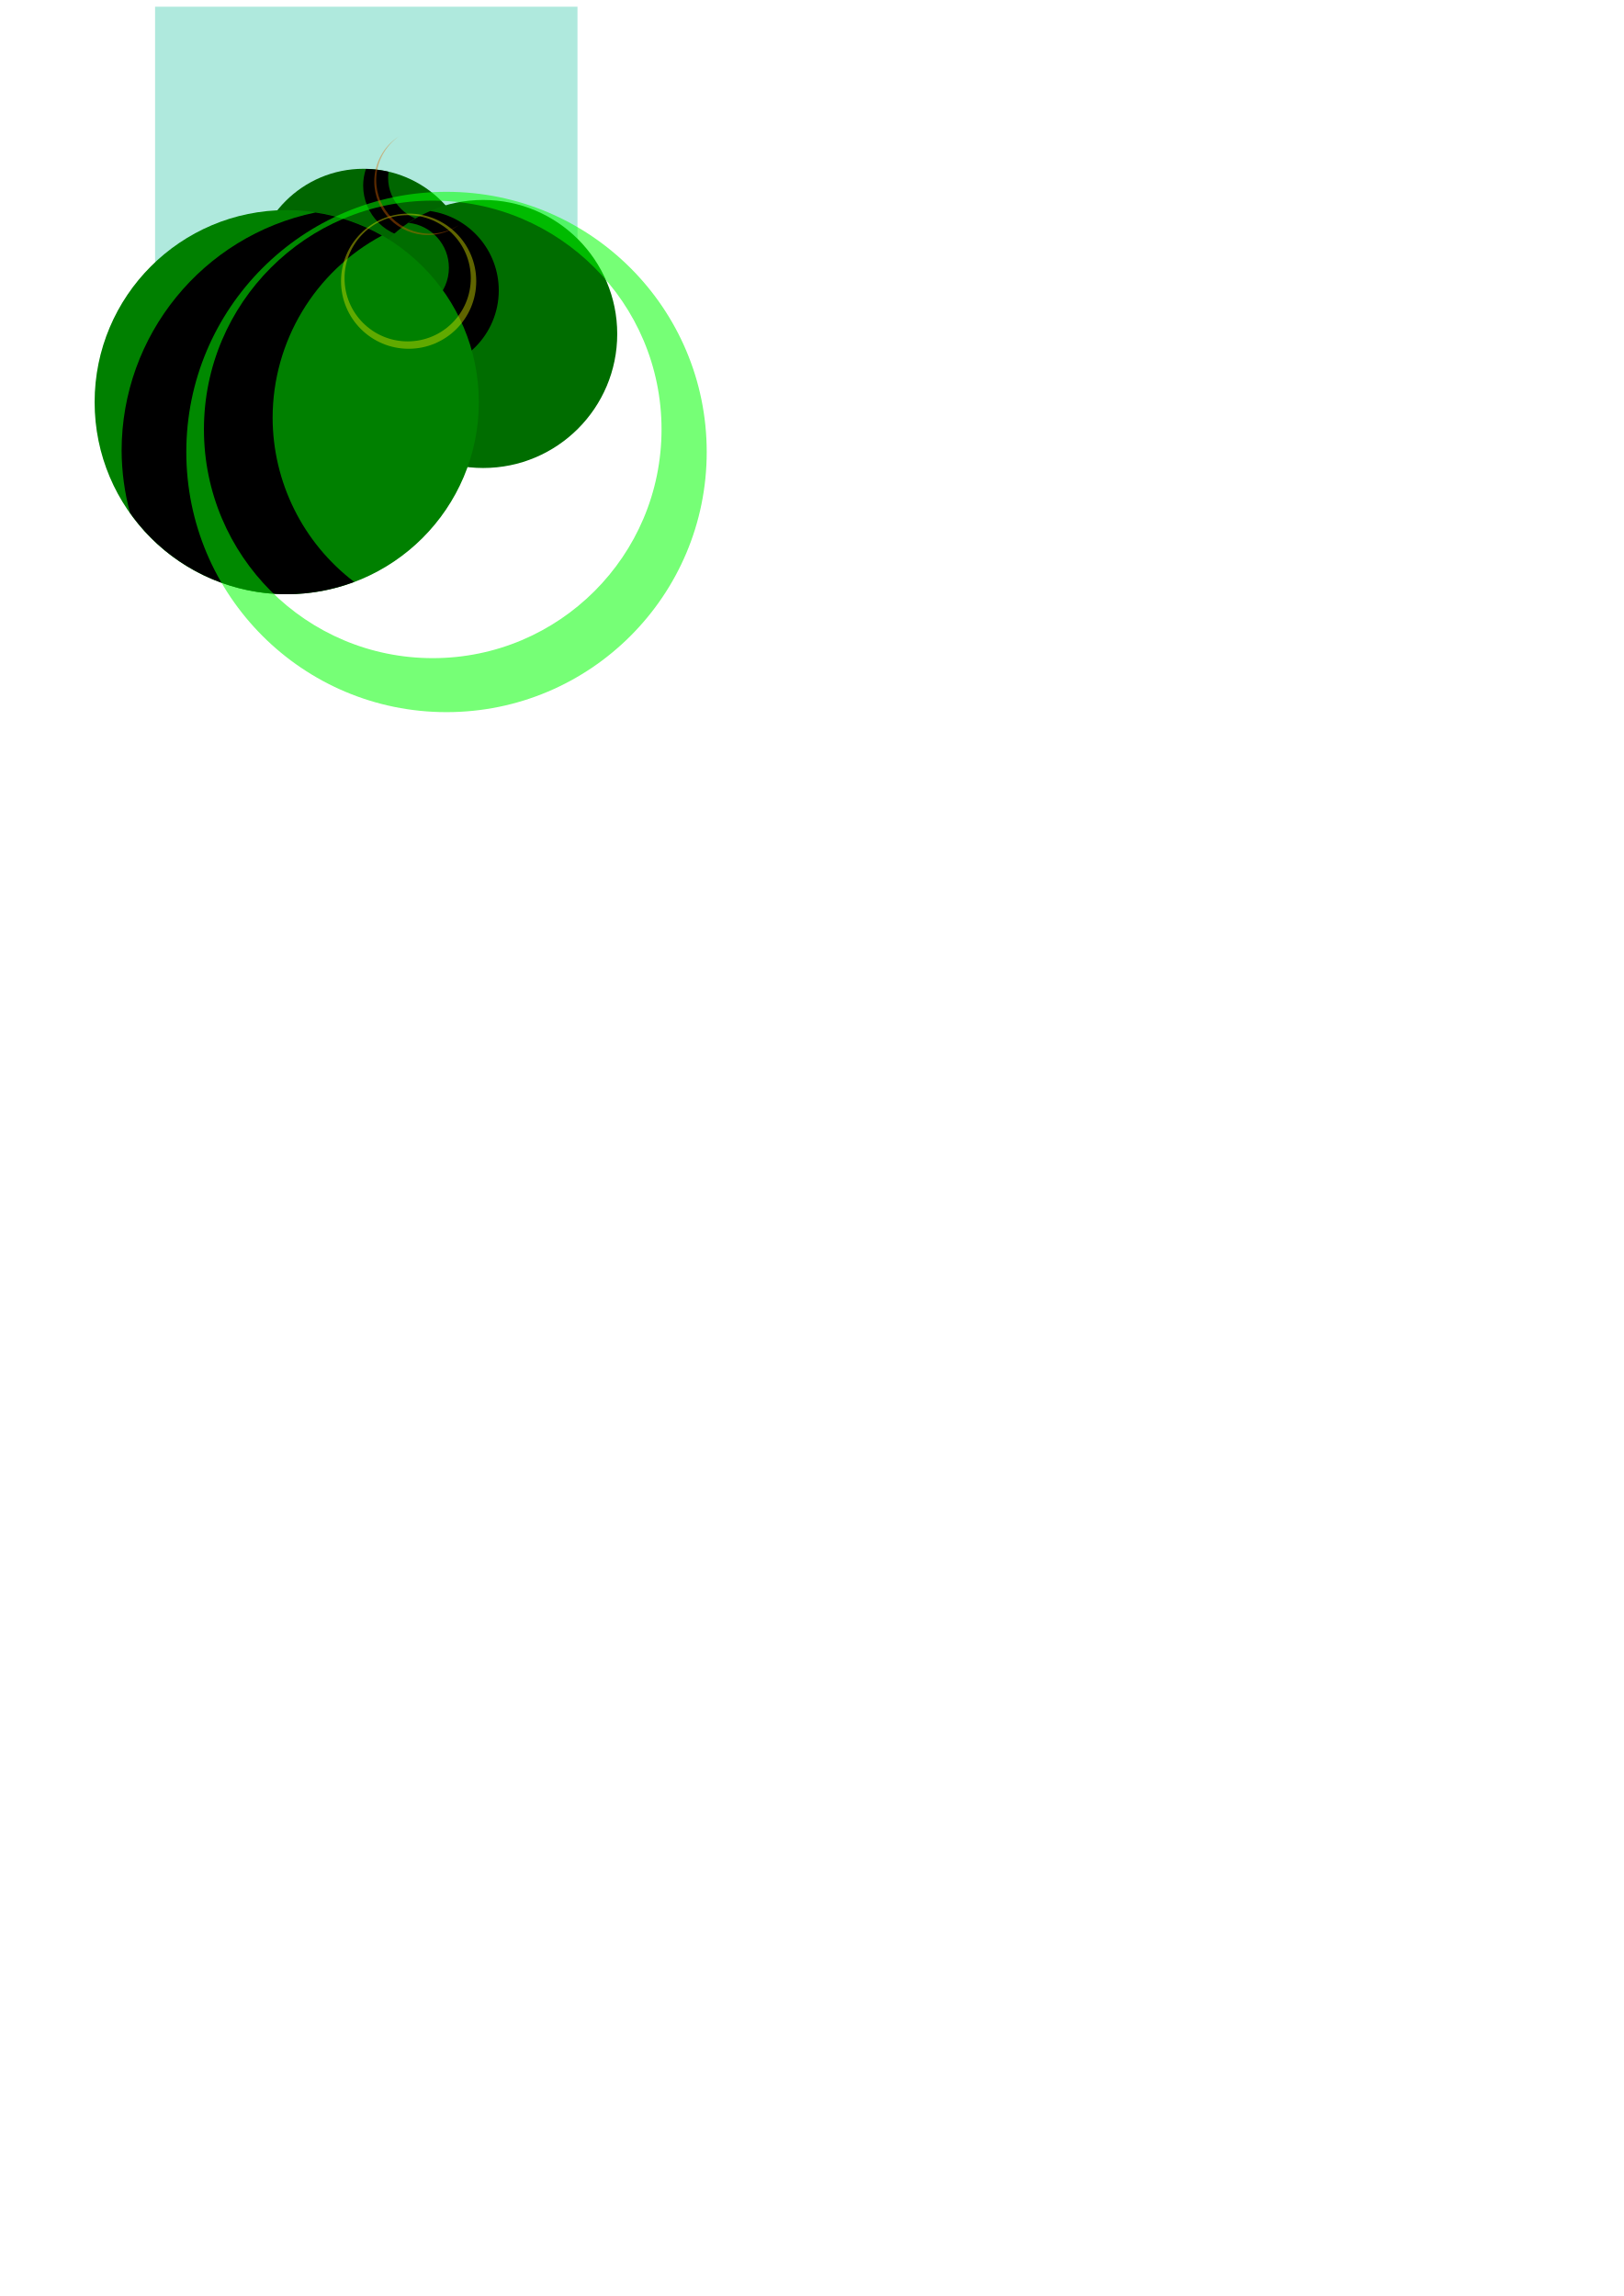
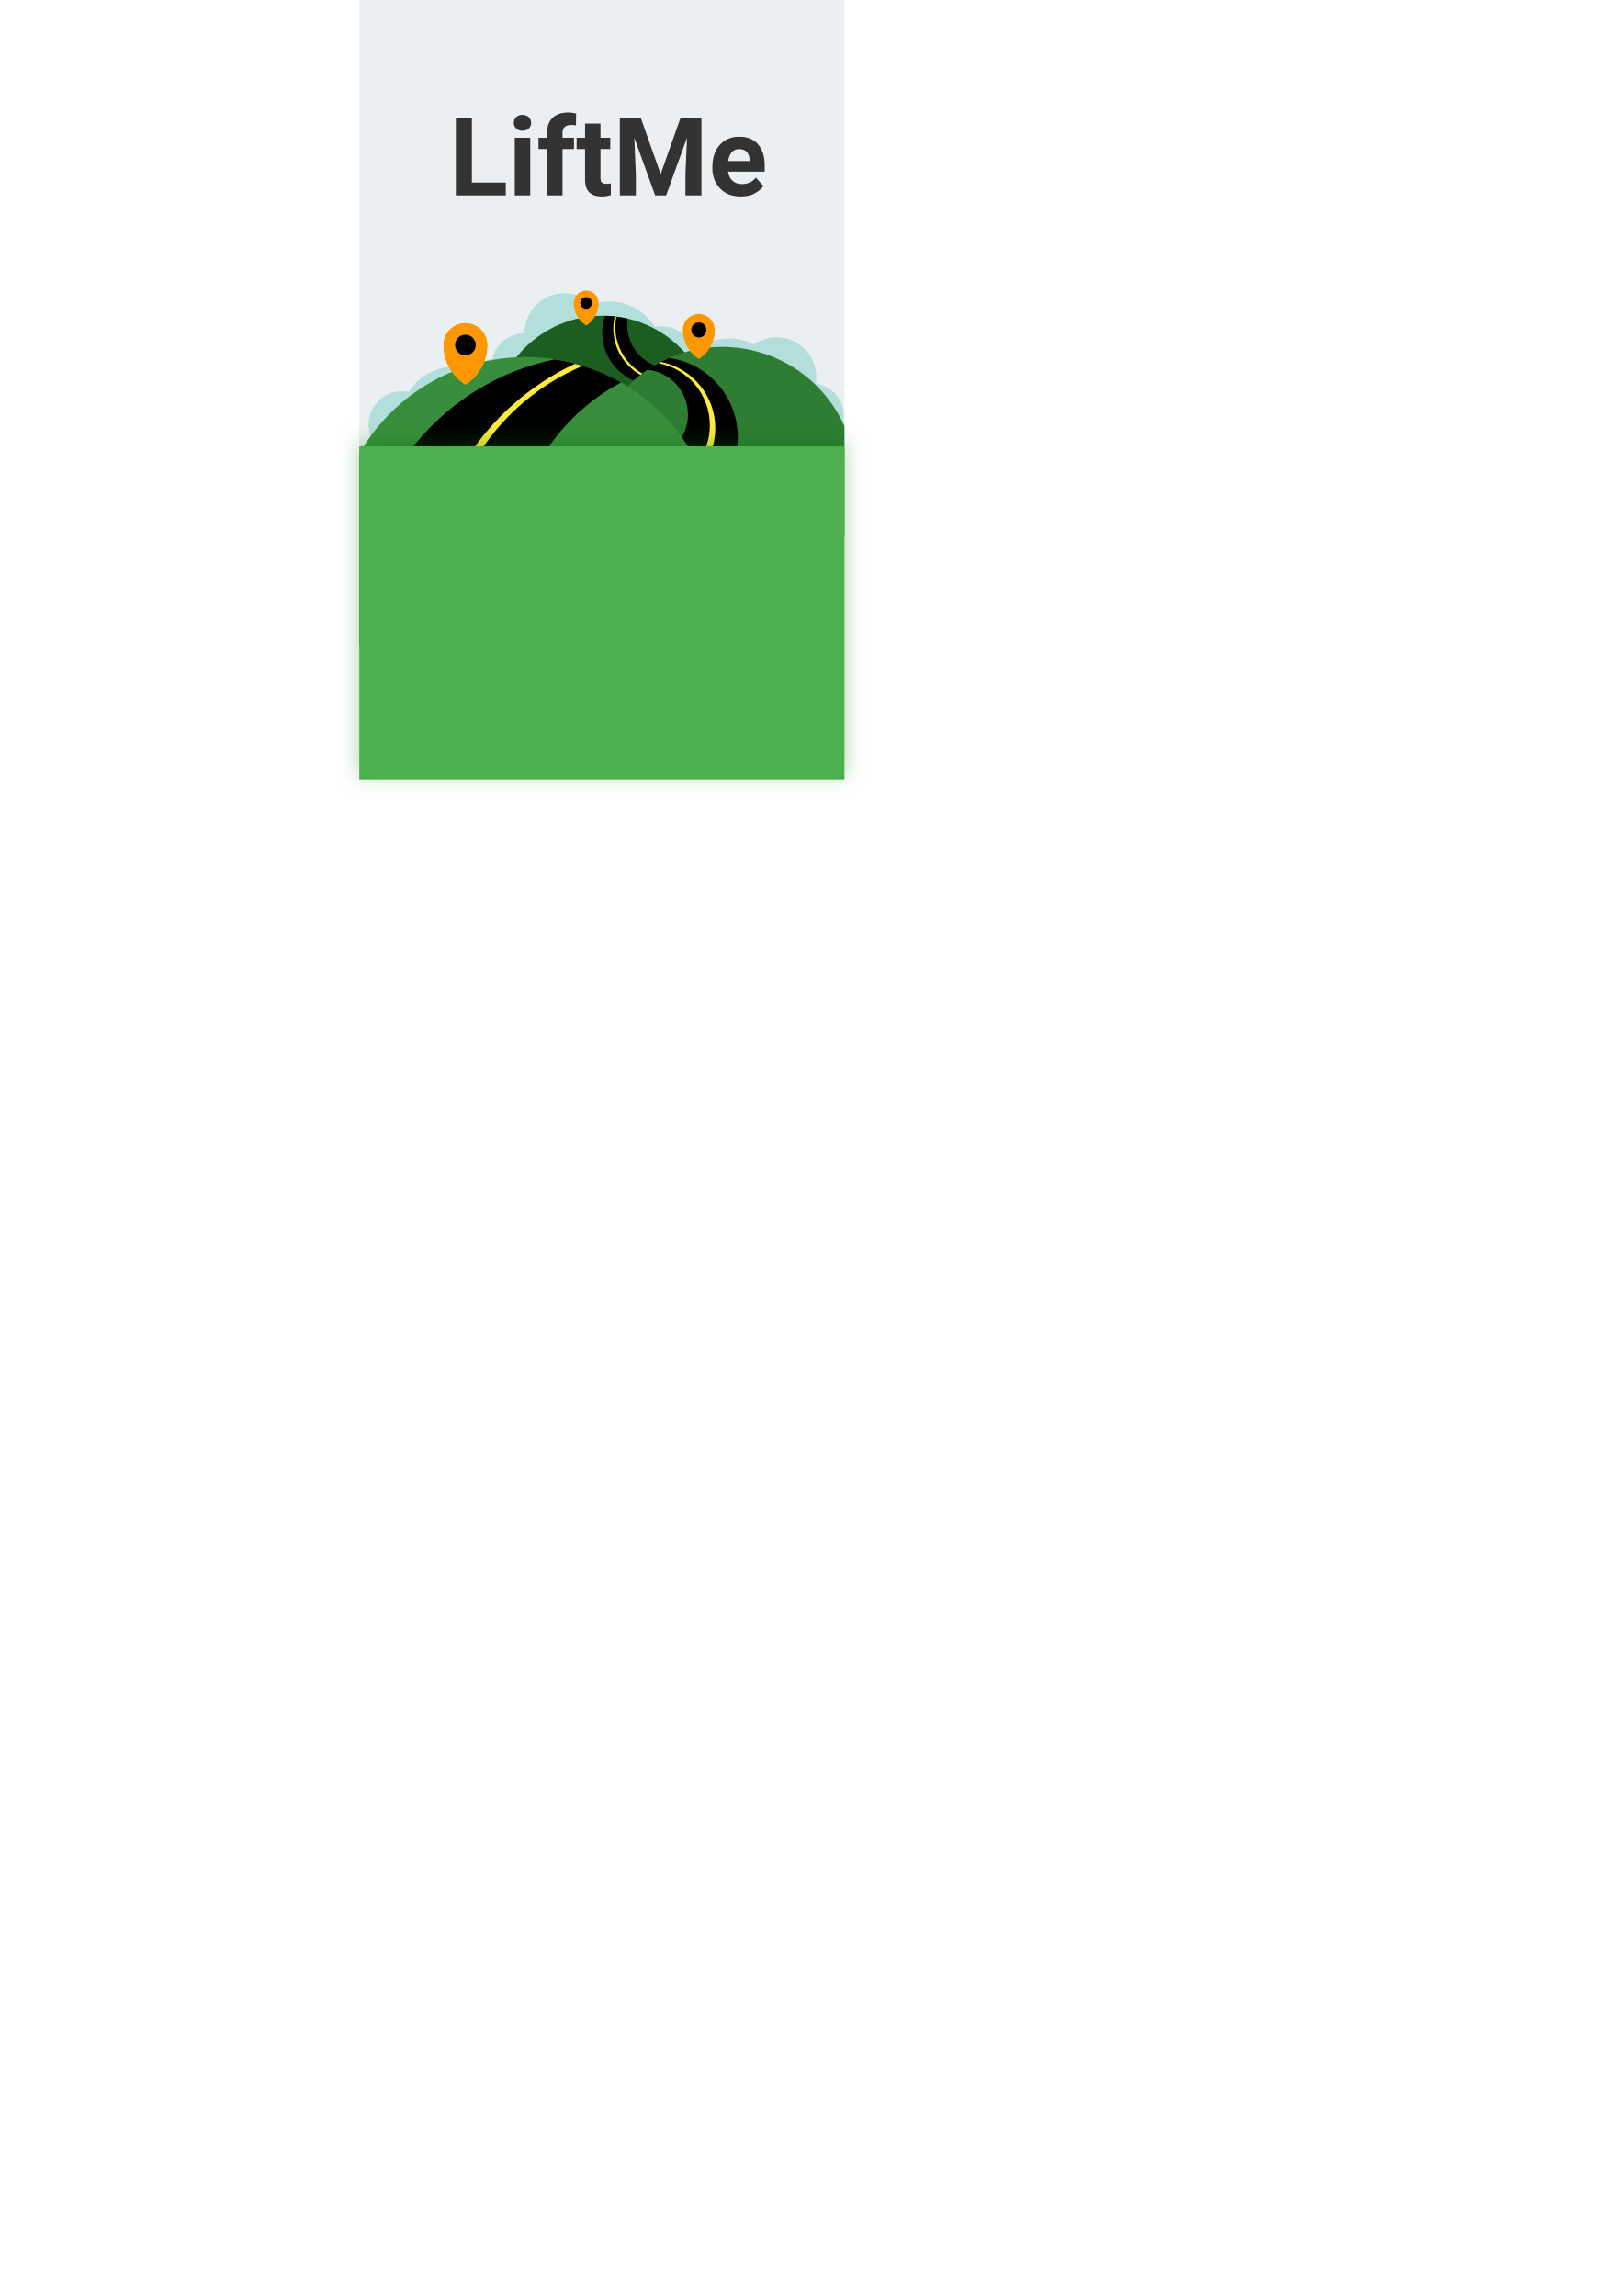
<svg xmlns="http://www.w3.org/2000/svg" width="210mm" height="297mm" viewBox="0 0 744.094 1052.362" id="svg2" version="1.1">
-   <defs id="defs4" />
+   <defs id="defs4">
+     <filter style="color-interpolation-filters:sRGB" id="filter4654" x="-0.051" width="1.101" y="-0.074" height="1.147">
+       <feGaussianBlur stdDeviation="4.687" id="feGaussianBlur4656" />
+     </filter>
+   </defs>
  <g id="layer1">
-     <rect style="opacity:1;fill:#afe9dd;fill-opacity:1;stroke:none" id="rect4150" width="193.571" height="193.571" x="71.071" y="3.077" />
-     <circle style="opacity:1;fill:#006600;fill-opacity:1;stroke:none" id="circle4148" cx="166.607" cy="127.898" r="50.536" />
-     <path style="opacity:1;fill:#000000;fill-opacity:1;stroke:none" d="M 167.697 77.416 A 24.107 24.107 0 0 0 166.428 85.041 A 24.107 24.107 0 0 0 190.535 109.148 A 24.107 24.107 0 0 0 209.025 100.447 A 50.536 50.536 0 0 0 207.984 98.99 A 20.179 20.179 0 0 1 198.035 101.648 A 20.179 20.179 0 0 1 177.857 81.469 A 20.179 20.179 0 0 1 178.07 78.732 A 50.536 50.536 0 0 0 167.697 77.416 z " id="circle4194" />
-     <circle r="61.429" cy="153.077" cx="221.429" id="circle4146" style="opacity:1;fill:#006d00;fill-opacity:1;stroke:none" />
-     <path style="opacity:1;fill:#000000;fill-opacity:1;stroke:none" d="M 197.164 96.721 A 61.429 61.429 0 0 0 187.199 102.129 A 20.714 20.714 0 0 1 205.715 122.719 A 20.714 20.714 0 0 1 185 143.434 A 20.714 20.714 0 0 1 165.139 128.557 A 61.429 61.429 0 0 0 160.072 151.639 A 36.786 36.786 0 0 0 191.785 169.861 A 36.786 36.786 0 0 0 228.572 133.076 A 36.786 36.786 0 0 0 197.164 96.721 z " id="circle4186" />
-     <circle style="opacity:1;fill:#008000;fill-opacity:1;stroke:none" id="path4144" cx="131.398" cy="184.327" r="88.036" />
-     <path style="opacity:1;fill:#000000;fill-opacity:1;stroke:none" d="M 144.553 97.391 A 111.522 111.522 0 0 0 55.736 206.551 A 111.522 111.522 0 0 0 59.58 235.055 A 88.036 88.036 0 0 0 131.398 272.361 A 88.036 88.036 0 0 0 162.311 266.707 A 94.854 94.854 0 0 1 124.932 191.398 A 94.854 94.854 0 0 1 175.051 107.955 A 88.036 88.036 0 0 0 144.553 97.391 z " id="circle4154" />
-     <path style="opacity:0.536;fill:#00ff00;fill-opacity:1;stroke:none;stroke-width:2.4;stroke-miterlimit:4;stroke-dasharray:none;stroke-dashoffset:0;stroke-opacity:1" d="M 204.623 87.916 A 119.245 119.245 0 0 0 85.377 207.16 A 119.245 119.245 0 0 0 204.623 326.406 A 119.245 119.245 0 0 0 323.867 207.16 A 119.245 119.245 0 0 0 204.623 87.916 z M 198.309 91.957 A 104.85 104.85 0 0 1 303.16 196.807 A 104.85 104.85 0 0 1 198.309 301.656 A 104.85 104.85 0 0 1 93.459 196.807 A 104.85 104.85 0 0 1 198.309 91.957 z " id="path4203" />
-     <path style="opacity:0.464;fill:#cfdb00;fill-opacity:1;stroke:none" d="M 187.268,97.898 A 30.982,30.982 0 0 0 156.285,128.881 30.982,30.982 0 0 0 187.268,159.861 30.982,30.982 0 0 0 218.25,128.881 30.982,30.982 0 0 0 187.268,97.898 Z m -0.445,0.713 A 28.929,28.929 0 0 1 215.75,127.541 28.929,28.929 0 0 1 186.822,156.469 28.929,28.929 0 0 1 157.893,127.541 28.929,28.929 0 0 1 186.822,98.611 Z" id="circle4229" />
-     <path style="opacity:0.417;fill:#dc6600;fill-opacity:1;stroke:none" d="M 182.898 62.449 A 24.554 24.554 0 0 0 171.518 83.166 A 24.554 24.554 0 0 0 196.072 107.719 A 24.554 24.554 0 0 0 210.135 103.256 A 24.554 24.554 0 0 1 196.965 107.094 A 24.554 24.554 0 0 1 172.41 82.541 A 24.554 24.554 0 0 1 182.898 62.449 z " id="circle4232" />
+     <g id="g4237" transform="translate(-483.8631,-13.63706)">
+       <rect y="3.077" x="71.071" height="193.571" width="193.571" id="rect4150" style="opacity:1;fill:#afe9dd;fill-opacity:1;stroke:none" />
+       <circle r="50.536" cy="127.898" cx="166.607" id="circle4148" style="opacity:1;fill:#006600;fill-opacity:1;stroke:none" />
+       <path id="circle4194" d="m 167.697,77.416 a 24.107,24.107 0 0 0 -1.27,7.625 24.107,24.107 0 0 0 24.107,24.107 24.107,24.107 0 0 0 18.49,-8.701 50.536,50.536 0 0 0 -1.041,-1.457 20.179,20.179 0 0 1 -9.949,2.658 20.179,20.179 0 0 1 -20.178,-20.18 20.179,20.179 0 0 1 0.213,-2.736 50.536,50.536 0 0 0 -10.373,-1.316 z" style="opacity:1;fill:#000000;fill-opacity:1;stroke:none" />
+       <circle style="opacity:1;fill:#006d00;fill-opacity:1;stroke:none" id="circle4146" cx="221.429" cy="153.077" r="61.429" />
+       <path id="circle4186" d="m 197.164,96.721 a 61.429,61.429 0 0 0 -9.965,5.408 20.714,20.714 0 0 1 18.516,20.59 A 20.714,20.714 0 0 1 185,143.434 a 20.714,20.714 0 0 1 -19.861,-14.877 61.429,61.429 0 0 0 -5.066,23.082 36.786,36.786 0 0 0 31.713,18.223 36.786,36.786 0 0 0 36.787,-36.785 36.786,36.786 0 0 0 -31.408,-36.355 z" style="opacity:1;fill:#000000;fill-opacity:1;stroke:none" />
+       <circle r="88.036" cy="184.327" cx="131.398" id="path4144" style="opacity:1;fill:#008000;fill-opacity:1;stroke:none" />
+       <path id="circle4154" d="m 144.553,97.391 a 111.522,111.522 0 0 0 -88.816,109.16 111.522,111.522 0 0 0 3.844,28.504 88.036,88.036 0 0 0 71.818,37.307 88.036,88.036 0 0 0 30.912,-5.654 94.854,94.854 0 0 1 -37.379,-75.309 94.854,94.854 0 0 1 50.119,-83.443 88.036,88.036 0 0 0 -30.498,-10.564 z" style="opacity:1;fill:#000000;fill-opacity:1;stroke:none" />
+       <path id="path4203" d="M 204.623,87.916 A 119.245,119.245 0 0 0 85.377,207.16 119.245,119.245 0 0 0 204.623,326.406 119.245,119.245 0 0 0 323.867,207.16 119.245,119.245 0 0 0 204.623,87.916 Z m -6.314,4.041 A 104.85,104.85 0 0 1 303.16,196.807 104.85,104.85 0 0 1 198.309,301.656 104.85,104.85 0 0 1 93.459,196.807 104.85,104.85 0 0 1 198.309,91.957 Z" style="opacity:0.536;fill:#00ff00;fill-opacity:1;stroke:none;stroke-width:2.4;stroke-miterlimit:4;stroke-dasharray:none;stroke-dashoffset:0;stroke-opacity:1" />
+       <path id="circle4229" d="M 187.268,97.898 A 30.982,30.982 0 0 0 156.285,128.881 30.982,30.982 0 0 0 187.268,159.861 30.982,30.982 0 0 0 218.25,128.881 30.982,30.982 0 0 0 187.268,97.898 Z m -0.445,0.713 A 28.929,28.929 0 0 1 215.75,127.541 28.929,28.929 0 0 1 186.822,156.469 28.929,28.929 0 0 1 157.893,127.541 28.929,28.929 0 0 1 186.822,98.611 Z" style="opacity:0.464;fill:#cfdb00;fill-opacity:1;stroke:none" />
+       <path id="circle4232" d="m 182.898,62.449 a 24.554,24.554 0 0 0 -11.381,20.717 24.554,24.554 0 0 0 24.555,24.553 24.554,24.554 0 0 0 14.062,-4.463 24.554,24.554 0 0 1 -13.17,3.838 24.554,24.554 0 0 1 -24.555,-24.553 24.554,24.554 0 0 1 10.488,-20.092 z" style="opacity:0.417;fill:#dc6600;fill-opacity:1;stroke:none" />
+     </g>
+     <g id="g4423" transform="translate(-634.2857,298.5714)">
+       <rect y="71.569" x="230.372" height="180.945" width="222.33" id="rect4348" style="opacity:1;fill:#afe9dd;fill-opacity:1;stroke:none" />
+       <circle style="opacity:1;fill:#006600;fill-opacity:1;stroke:none" id="circle4253" cx="341.869" cy="239.52" r="50.536" />
+       <path style="opacity:1;fill:#000000;fill-opacity:1;stroke:none" d="m 342.959,189.038 a 24.107,24.107 0 0 0 -1.27,7.625 24.107,24.107 0 0 0 24.107,24.107 24.107,24.107 0 0 0 18.49,-8.701 50.536,50.536 0 0 0 -1.041,-1.457 20.179,20.179 0 0 1 -9.949,2.658 20.179,20.179 0 0 1 -20.178,-20.18 20.179,20.179 0 0 1 0.213,-2.736 50.536,50.536 0 0 0 -10.373,-1.316 z" id="path4255" />
+       <path id="path4288" d="m 347.402,189.374 a 24.554,24.554 0 0 0 -0.623,5.414 24.554,24.554 0 0 0 24.555,24.553 24.554,24.554 0 0 0 3.139,-0.234 24.107,24.107 0 0 0 1.633,-0.709 24.554,24.554 0 0 1 -3.879,0.318 24.554,24.554 0 0 1 -24.555,-24.553 24.554,24.554 0 0 1 0.475,-4.73 50.536,50.536 0 0 0 -0.744,-0.059 z" style="opacity:1;fill:#ffb900;fill-opacity:1;stroke:none" />
+       <circle r="61.429" cy="264.698" cx="396.69" id="circle4257" style="opacity:1;fill:#007e00;fill-opacity:1;stroke:none" />
+       <path style="opacity:1;fill:#000000;fill-opacity:1;stroke:none" d="m 372.426,208.343 a 61.429,61.429 0 0 0 -9.965,5.408 20.714,20.714 0 0 1 18.516,20.59 20.714,20.714 0 0 1 -20.715,20.715 20.714,20.714 0 0 1 -19.861,-14.877 61.429,61.429 0 0 0 -5.066,23.082 36.786,36.786 0 0 0 31.713,18.223 36.786,36.786 0 0 0 36.787,-36.785 36.786,36.786 0 0 0 -31.408,-36.355 z" id="path4259" />
+       <path id="path4285" d="m 368.686,210.171 a 61.429,61.429 0 0 0 -1.197,0.586 28.929,28.929 0 0 1 23.523,28.406 28.929,28.929 0 0 1 -28.928,28.928 28.929,28.929 0 0 1 -25.555,-15.408 61.429,61.429 0 0 0 -0.588,3.656 30.982,30.982 0 0 0 26.588,15.145 30.982,30.982 0 0 0 30.982,-30.98 30.982,30.982 0 0 0 -24.826,-30.332 z" style="opacity:1;fill:#ffb900;fill-opacity:1;stroke:none" />
+       <circle style="opacity:1;fill:#009700;fill-opacity:1;stroke:none" id="circle4261" cx="306.659" cy="295.948" r="88.036" />
+       <path style="opacity:1;fill:#000000;fill-opacity:1;stroke:none" d="m 319.814,209.012 a 111.522,111.522 0 0 0 -88.816,109.16 111.522,111.522 0 0 0 3.844,28.504 88.036,88.036 0 0 0 71.818,37.307 88.036,88.036 0 0 0 30.912,-5.654 94.854,94.854 0 0 1 -37.379,-75.309 94.854,94.854 0 0 1 50.119,-83.443 88.036,88.036 0 0 0 -30.498,-10.564 z" id="path4263" />
+       <path id="path4282" d="m 329.123,211.04 a 119.245,119.245 0 0 0 -68.484,107.742 119.245,119.245 0 0 0 16.295,59.939 88.036,88.036 0 0 0 23.842,5.012 104.85,104.85 0 0 1 -32.055,-75.305 104.85,104.85 0 0 1 63.941,-96.42 88.036,88.036 0 0 0 -3.539,-0.969 z" style="opacity:1;fill:#ffb900;fill-opacity:1;stroke:none" />
+       <g transform="translate(199,110.0446)" id="g4320">
+         <path style="opacity:1;fill:#ff7e00;fill-opacity:1;stroke:none;stroke-width:2.4;stroke-miterlimit:4;stroke-dasharray:none;stroke-dashoffset:0;stroke-opacity:1" d="m 80,82.361 a 10,10 0 0 0 -0.707,0.025 10,10 0 0 0 -0.992,0.121 10,10 0 0 0 -0.977,0.219 10,10 0 0 0 -0.947,0.314 10,10 0 0 0 -0.912,0.408 10,10 0 0 0 -0.867,0.498 10,10 0 0 0 -0.814,0.582 10,10 0 0 0 -0.75,0.66 10,10 0 0 0 -0.682,0.73 10,10 0 0 0 -0.605,0.795 10,10 0 0 0 -0.521,0.854 10,10 0 0 0 -0.436,0.9 10,10 0 0 0 -0.342,0.938 10,10 0 0 0 -0.248,0.969 10,10 0 0 0 -0.102,0.678 21.238,21.238 0 0 0 -0.082,1.525 21.238,21.238 0 0 0 0.037,0.721 21.238,21.238 0 0 0 9.961,17.27 21.238,21.238 0 0 0 9.934,-17.197 21.238,21.238 0 0 0 0.006,-0.084 10,10 0 0 0 0.031,-0.6 21.238,21.238 0 0 0 0,-0.109 21.238,21.238 0 0 0 -0.076,-1.479 10,10 0 0 0 -0.053,-0.438 10,10 0 0 0 -0.221,-0.975 10,10 0 0 0 -0.314,-0.949 10,10 0 0 0 -0.408,-0.912 10,10 0 0 0 -0.498,-0.867 10,10 0 0 0 -0.58,-0.812 10,10 0 0 0 -0.66,-0.752 10,10 0 0 0 -0.732,-0.682 10,10 0 0 0 -0.795,-0.604 10,10 0 0 0 -0.852,-0.523 10,10 0 0 0 -0.9,-0.434 10,10 0 0 0 -0.939,-0.344 10,10 0 0 0 -0.969,-0.246 10,10 0 0 0 -0.988,-0.15 10,10 0 0 0 -0.998,-0.051 z" id="path4317" />
+         <circle style="opacity:1;fill:#000000;fill-opacity:1;stroke:none;stroke-width:2.4;stroke-miterlimit:4;stroke-dasharray:none;stroke-dashoffset:0;stroke-opacity:1" id="path4293" cx="80" cy="92.362" r="6.875" />
+       </g>
+       <g id="g4324" transform="translate(199,110.0446)">
+         <path id="path4326" d="m 80,82.361 a 10,10 0 0 0 -0.707,0.025 10,10 0 0 0 -0.992,0.121 10,10 0 0 0 -0.977,0.219 10,10 0 0 0 -0.947,0.314 10,10 0 0 0 -0.912,0.408 10,10 0 0 0 -0.867,0.498 10,10 0 0 0 -0.814,0.582 10,10 0 0 0 -0.75,0.66 10,10 0 0 0 -0.682,0.73 10,10 0 0 0 -0.605,0.795 10,10 0 0 0 -0.521,0.854 10,10 0 0 0 -0.436,0.9 10,10 0 0 0 -0.342,0.938 10,10 0 0 0 -0.248,0.969 10,10 0 0 0 -0.102,0.678 21.238,21.238 0 0 0 -0.082,1.525 21.238,21.238 0 0 0 0.037,0.721 21.238,21.238 0 0 0 9.961,17.27 21.238,21.238 0 0 0 9.934,-17.197 21.238,21.238 0 0 0 0.006,-0.084 10,10 0 0 0 0.031,-0.6 21.238,21.238 0 0 0 0,-0.109 21.238,21.238 0 0 0 -0.076,-1.479 10,10 0 0 0 -0.053,-0.438 10,10 0 0 0 -0.221,-0.975 10,10 0 0 0 -0.314,-0.949 10,10 0 0 0 -0.408,-0.912 10,10 0 0 0 -0.498,-0.867 10,10 0 0 0 -0.58,-0.812 10,10 0 0 0 -0.66,-0.752 10,10 0 0 0 -0.732,-0.682 10,10 0 0 0 -0.795,-0.604 10,10 0 0 0 -0.852,-0.523 10,10 0 0 0 -0.9,-0.434 10,10 0 0 0 -0.939,-0.344 10,10 0 0 0 -0.969,-0.246 10,10 0 0 0 -0.988,-0.15 10,10 0 0 0 -0.998,-0.051 z" style="opacity:1;fill:#ff7e00;fill-opacity:1;stroke:none;stroke-width:2.4;stroke-miterlimit:4;stroke-dasharray:none;stroke-dashoffset:0;stroke-opacity:1" />
+         <circle r="4.732" cy="92.362" cx="80" id="circle4328" style="opacity:1;fill:#000000;fill-opacity:1;stroke:none;stroke-width:2.4;stroke-miterlimit:4;stroke-dasharray:none;stroke-dashoffset:0;stroke-opacity:1" />
+       </g>
+       <g transform="matrix(0.7317252,0,0,0.7317252,327.4263,127.9216)" id="g4336">
+         <path style="opacity:1;fill:#ff7e00;fill-opacity:1;stroke:none;stroke-width:2.4;stroke-miterlimit:4;stroke-dasharray:none;stroke-dashoffset:0;stroke-opacity:1" d="m 80,82.361 a 10,10 0 0 0 -0.707,0.025 10,10 0 0 0 -0.992,0.121 10,10 0 0 0 -0.977,0.219 10,10 0 0 0 -0.947,0.314 10,10 0 0 0 -0.912,0.408 10,10 0 0 0 -0.867,0.498 10,10 0 0 0 -0.814,0.582 10,10 0 0 0 -0.75,0.66 10,10 0 0 0 -0.682,0.73 10,10 0 0 0 -0.605,0.795 10,10 0 0 0 -0.521,0.854 10,10 0 0 0 -0.436,0.9 10,10 0 0 0 -0.342,0.938 10,10 0 0 0 -0.248,0.969 10,10 0 0 0 -0.102,0.678 21.238,21.238 0 0 0 -0.082,1.525 21.238,21.238 0 0 0 0.037,0.721 21.238,21.238 0 0 0 9.961,17.27 21.238,21.238 0 0 0 9.934,-17.197 21.238,21.238 0 0 0 0.006,-0.084 10,10 0 0 0 0.031,-0.6 21.238,21.238 0 0 0 0,-0.109 21.238,21.238 0 0 0 -0.076,-1.479 10,10 0 0 0 -0.053,-0.438 10,10 0 0 0 -0.221,-0.975 10,10 0 0 0 -0.314,-0.949 10,10 0 0 0 -0.408,-0.912 10,10 0 0 0 -0.498,-0.867 10,10 0 0 0 -0.58,-0.812 10,10 0 0 0 -0.66,-0.752 10,10 0 0 0 -0.732,-0.682 10,10 0 0 0 -0.795,-0.604 10,10 0 0 0 -0.852,-0.523 10,10 0 0 0 -0.9,-0.434 10,10 0 0 0 -0.939,-0.344 10,10 0 0 0 -0.969,-0.246 10,10 0 0 0 -0.988,-0.15 10,10 0 0 0 -0.998,-0.051 z" id="path4338" />
+         <circle style="opacity:1;fill:#000000;fill-opacity:1;stroke:none;stroke-width:2.4;stroke-miterlimit:4;stroke-dasharray:none;stroke-dashoffset:0;stroke-opacity:1" id="circle4340" cx="80" cy="92.362" r="4.732" />
+       </g>
+       <g id="g4342" transform="matrix(0.5671259,0,0,0.5671259,288.9508,130.7639)">
+         <path id="path4344" d="m 80,82.361 a 10,10 0 0 0 -0.707,0.025 10,10 0 0 0 -0.992,0.121 10,10 0 0 0 -0.977,0.219 10,10 0 0 0 -0.947,0.314 10,10 0 0 0 -0.912,0.408 10,10 0 0 0 -0.867,0.498 10,10 0 0 0 -0.814,0.582 10,10 0 0 0 -0.75,0.66 10,10 0 0 0 -0.682,0.73 10,10 0 0 0 -0.605,0.795 10,10 0 0 0 -0.521,0.854 10,10 0 0 0 -0.436,0.9 10,10 0 0 0 -0.342,0.938 10,10 0 0 0 -0.248,0.969 10,10 0 0 0 -0.102,0.678 21.238,21.238 0 0 0 -0.082,1.525 21.238,21.238 0 0 0 0.037,0.721 21.238,21.238 0 0 0 9.961,17.27 21.238,21.238 0 0 0 9.934,-17.197 21.238,21.238 0 0 0 0.006,-0.084 10,10 0 0 0 0.031,-0.6 21.238,21.238 0 0 0 0,-0.109 21.238,21.238 0 0 0 -0.076,-1.479 10,10 0 0 0 -0.053,-0.438 10,10 0 0 0 -0.221,-0.975 10,10 0 0 0 -0.314,-0.949 10,10 0 0 0 -0.408,-0.912 10,10 0 0 0 -0.498,-0.867 10,10 0 0 0 -0.58,-0.812 10,10 0 0 0 -0.66,-0.752 10,10 0 0 0 -0.732,-0.682 10,10 0 0 0 -0.795,-0.604 10,10 0 0 0 -0.852,-0.523 10,10 0 0 0 -0.9,-0.434 10,10 0 0 0 -0.939,-0.344 10,10 0 0 0 -0.969,-0.246 10,10 0 0 0 -0.988,-0.15 10,10 0 0 0 -0.998,-0.051 z" style="opacity:1;fill:#ff7e00;fill-opacity:1;stroke:none;stroke-width:2.4;stroke-miterlimit:4;stroke-dasharray:none;stroke-dashoffset:0;stroke-opacity:1" />
+         <circle r="4.732" cy="92.362" cx="80" id="circle4346" style="opacity:1;fill:#000000;fill-opacity:1;stroke:none;stroke-width:2.4;stroke-miterlimit:4;stroke-dasharray:none;stroke-dashoffset:0;stroke-opacity:1" />
+       </g>
+       <rect style="opacity:1;fill:#00ba00;fill-opacity:1;stroke:none" id="rect4365" width="222.33" height="152.66" x="230.372" y="250.871" />
+       <text id="text4367" y="141.134" x="310.023" style="font-style:normal;font-weight:normal;font-size:40px;line-height:125%;font-family:sans-serif;letter-spacing:0px;word-spacing:0px;fill:#2b1100;fill-opacity:1;stroke:none;stroke-width:1px;stroke-linecap:butt;stroke-linejoin:miter;stroke-opacity:1" xml:space="preserve">
+         <tspan style="font-style:normal;font-variant:normal;font-weight:bold;font-stretch:normal;font-size:22.5px;font-family:Roboto;-inkscape-font-specification:'Roboto Bold';fill:#2b1100;fill-opacity:1" y="141.134" x="310.023" id="tspan4369">LiftMe</tspan>
+       </text>
+     </g>
+     <g id="g4922">
+       <rect y="-13.628" x="164.658" height="221.856" width="222.33" id="rect4564" style="opacity:1;fill:#eceff1;fill-opacity:1;stroke:none" />
+       <path id="path4791" d="m 358.598,154.815 a 18.409,18.409 0 0 1 15.336,21.038 18.409,18.409 0 0 1 -0.007,0.033 15,15 0 0 1 0.154,0.016 15,15 0 0 1 12.497,17.141 15,15 0 0 1 -0.525,2.167 l -91.194,-14.29 a 15.379,15.379 0 0 1 -0.092,-5.204 15.379,15.379 0 0 1 17.574,-12.813 15.379,15.379 0 0 1 2.892,0.762 25.228,25.228 0 0 1 22.819,-8.235 25.228,25.228 0 0 1 7.344,2.376 18.409,18.409 0 0 1 13.202,-2.992 z" style="opacity:1;fill:#b2dfdb;fill-opacity:1;stroke:none;stroke-width:2.4;stroke-miterlimit:4;stroke-dasharray:none;stroke-dashoffset:0;stroke-opacity:1" />
+       <path id="rect4784" d="m 258.768,134.384 a 18.409,18.409 0 0 0 -18.408,18.41 18.409,18.409 0 0 0 0.002,0.033 15,15 0 0 0 -0.154,-0.008 15,15 0 0 0 -15,15 15,15 0 0 0 0.184,2.223 l 92.307,0 a 15.379,15.379 0 0 0 0.896,-5.127 15.379,15.379 0 0 0 -15.379,-15.379 15.379,15.379 0 0 0 -2.975,0.305 25.228,25.228 0 0 0 -21.27,-11.668 25.228,25.228 0 0 0 -7.623,1.211 18.409,18.409 0 0 0 -12.58,-5 z" style="opacity:1;fill:#b2dfdb;fill-opacity:1;stroke:none;stroke-width:2.4;stroke-miterlimit:4;stroke-dasharray:none;stroke-dashoffset:0;stroke-opacity:1" />
+       <circle r="50.536" cy="195.234" cx="276.154" id="circle4454" style="opacity:1;fill:#1b5e20;fill-opacity:1;stroke:none" />
+       <path id="path4456" d="m 277.244,144.752 a 24.107,24.107 0 0 0 -1.27,7.625 24.107,24.107 0 0 0 24.107,24.107 24.107,24.107 0 0 0 18.49,-8.701 50.536,50.536 0 0 0 -1.041,-1.457 20.179,20.179 0 0 1 -9.949,2.658 20.179,20.179 0 0 1 -20.178,-20.18 20.179,20.179 0 0 1 0.213,-2.736 50.536,50.536 0 0 0 -10.373,-1.316 z" style="opacity:1;fill:#000000;fill-opacity:1;stroke:none" />
+       <path style="opacity:1;fill:#ffeb3b;fill-opacity:1;stroke:none" d="m 281.688,145.088 a 24.554,24.554 0 0 0 -0.623,5.414 24.554,24.554 0 0 0 24.555,24.553 24.554,24.554 0 0 0 3.139,-0.234 24.107,24.107 0 0 0 1.633,-0.709 24.554,24.554 0 0 1 -3.879,0.318 24.554,24.554 0 0 1 -24.555,-24.553 24.554,24.554 0 0 1 0.475,-4.73 50.536,50.536 0 0 0 -0.744,-0.059 z" id="path4458" />
+       <path id="rect4452" d="m 330.977,158.984 a 61.429,61.429 0 0 0 -59.791,47.602 l 115.803,0 0,-11.27 a 61.429,61.429 0 0 0 -56.012,-36.332 z" style="opacity:1;fill:#2e7d32;fill-opacity:1;stroke:none" />
+       <path id="path4562" d="m 386.988,245.508 0,-38.922 -115.803,0 a 61.429,61.429 0 0 0 -1.639,13.826 61.429,61.429 0 0 0 61.43,61.43 61.429,61.429 0 0 0 56.012,-36.334 z" style="opacity:1;fill:#007e00;fill-opacity:1;stroke:none" />
+       <path id="path4462" d="m 306.711,164.057 a 61.429,61.429 0 0 0 -9.965,5.408 20.714,20.714 0 0 1 18.516,20.59 20.714,20.714 0 0 1 -20.715,20.715 20.714,20.714 0 0 1 -19.861,-14.877 61.429,61.429 0 0 0 -5.066,23.082 36.786,36.786 0 0 0 31.713,18.223 36.786,36.786 0 0 0 36.787,-36.785 36.786,36.786 0 0 0 -31.408,-36.355 z" style="opacity:1;fill:#000000;fill-opacity:1;stroke:none" />
+       <path style="opacity:1;fill:#ffeb3b;fill-opacity:1;stroke:none" d="m 302.971,165.885 a 61.429,61.429 0 0 0 -1.197,0.586 28.929,28.929 0 0 1 23.523,28.406 28.929,28.929 0 0 1 -28.928,28.928 28.929,28.929 0 0 1 -25.555,-15.408 61.429,61.429 0 0 0 -0.588,3.656 30.982,30.982 0 0 0 26.588,15.145 30.982,30.982 0 0 0 30.982,-30.98 30.982,30.982 0 0 0 -24.826,-30.332 z" id="path4464" />
+       <path id="path4555" d="m 316.453,206.586 -151.008,0 a 88.036,88.036 0 0 0 -0.787,1.285 l 0,87.51 a 88.036,88.036 0 0 0 76.287,44.318 88.036,88.036 0 0 0 88.035,-88.037 88.036,88.036 0 0 0 -12.527,-45.076 z" style="opacity:1;fill:#009700;fill-opacity:1;stroke:none" />
+       <path style="opacity:1;fill:#b2dfdb;fill-opacity:1;stroke:none;stroke-width:2.4;stroke-miterlimit:4;stroke-dasharray:none;stroke-dashoffset:0;stroke-opacity:1" d="m 228.717,164.184 a 18.409,18.409 0 0 1 18.408,18.41 18.409,18.409 0 0 1 -0.002,0.033 15,15 0 0 1 0.154,-0.008 15,15 0 0 1 15,15 15,15 0 0 1 -0.184,2.223 l -92.307,0 a 15.379,15.379 0 0 1 -0.896,-5.127 15.379,15.379 0 0 1 15.379,-15.379 15.379,15.379 0 0 1 2.975,0.305 25.228,25.228 0 0 1 21.27,-11.668 25.228,25.228 0 0 1 7.623,1.211 18.409,18.409 0 0 1 12.58,-5 z" id="path4789" />
+       <path id="circle4466" d="m 240.945,163.627 a 88.036,88.036 0 0 0 -75.5,42.959 l 151.008,0 a 88.036,88.036 0 0 0 -75.508,-42.959 z" style="opacity:1;fill:#388e3c;fill-opacity:1;stroke:none" />
+       <path id="path4468" d="m 254.1,164.727 a 111.522,111.522 0 0 0 -88.816,109.16 111.522,111.522 0 0 0 3.844,28.504 88.036,88.036 0 0 0 71.818,37.307 88.036,88.036 0 0 0 30.912,-5.654 94.854,94.854 0 0 1 -37.379,-75.309 94.854,94.854 0 0 1 50.119,-83.443 88.036,88.036 0 0 0 -30.498,-10.564 z" style="opacity:1;fill:#000000;fill-opacity:1;stroke:none" />
+       <path style="opacity:1;fill:#ffeb3b;fill-opacity:1;stroke:none" d="m 263.409,166.754 a 119.245,119.245 0 0 0 -68.484,107.742 119.245,119.245 0 0 0 16.295,59.939 88.036,88.036 0 0 0 23.842,5.012 104.85,104.85 0 0 1 -32.055,-75.305 104.85,104.85 0 0 1 63.941,-96.42 88.036,88.036 0 0 0 -3.539,-0.969 z" id="path4470" />
+       <g id="g4472" transform="translate(133.2857,65.75891)">
+         <path id="path4474" d="m 80,82.361 a 10,10 0 0 0 -0.707,0.025 10,10 0 0 0 -0.992,0.121 10,10 0 0 0 -0.977,0.219 10,10 0 0 0 -0.947,0.314 10,10 0 0 0 -0.912,0.408 10,10 0 0 0 -0.867,0.498 10,10 0 0 0 -0.814,0.582 10,10 0 0 0 -0.75,0.66 10,10 0 0 0 -0.682,0.73 10,10 0 0 0 -0.605,0.795 10,10 0 0 0 -0.521,0.854 10,10 0 0 0 -0.436,0.9 10,10 0 0 0 -0.342,0.938 10,10 0 0 0 -0.248,0.969 10,10 0 0 0 -0.102,0.678 21.238,21.238 0 0 0 -0.082,1.525 21.238,21.238 0 0 0 0.037,0.721 21.238,21.238 0 0 0 9.961,17.27 21.238,21.238 0 0 0 9.934,-17.197 21.238,21.238 0 0 0 0.006,-0.084 10,10 0 0 0 0.031,-0.6 21.238,21.238 0 0 0 0,-0.109 21.238,21.238 0 0 0 -0.076,-1.479 10,10 0 0 0 -0.053,-0.438 10,10 0 0 0 -0.221,-0.975 10,10 0 0 0 -0.314,-0.949 10,10 0 0 0 -0.408,-0.912 10,10 0 0 0 -0.498,-0.867 10,10 0 0 0 -0.58,-0.812 10,10 0 0 0 -0.66,-0.752 10,10 0 0 0 -0.732,-0.682 10,10 0 0 0 -0.795,-0.604 10,10 0 0 0 -0.852,-0.523 10,10 0 0 0 -0.9,-0.434 10,10 0 0 0 -0.939,-0.344 10,10 0 0 0 -0.969,-0.246 10,10 0 0 0 -0.988,-0.15 10,10 0 0 0 -0.998,-0.051 z" style="opacity:1;fill:#ff7e00;fill-opacity:1;stroke:none;stroke-width:2.4;stroke-miterlimit:4;stroke-dasharray:none;stroke-dashoffset:0;stroke-opacity:1" />
+         <circle r="6.875" cy="92.362" cx="80" id="circle4476" style="opacity:1;fill:#000000;fill-opacity:1;stroke:none;stroke-width:2.4;stroke-miterlimit:4;stroke-dasharray:none;stroke-dashoffset:0;stroke-opacity:1" />
+       </g>
+       <path id="path4480" d="m 213.286,148.12 a 10,10 0 0 0 -0.707,0.025 10,10 0 0 0 -0.992,0.121 10,10 0 0 0 -0.977,0.219 10,10 0 0 0 -0.947,0.314 10,10 0 0 0 -0.912,0.408 10,10 0 0 0 -0.867,0.498 10,10 0 0 0 -0.814,0.582 10,10 0 0 0 -0.75,0.66 10,10 0 0 0 -0.682,0.73 10,10 0 0 0 -0.605,0.795 10,10 0 0 0 -0.521,0.854 10,10 0 0 0 -0.436,0.9 10,10 0 0 0 -0.342,0.938 10,10 0 0 0 -0.248,0.969 10,10 0 0 0 -0.102,0.678 21.238,21.238 0 0 0 -0.082,1.525 21.238,21.238 0 0 0 0.037,0.721 21.238,21.238 0 0 0 9.961,17.27 21.238,21.238 0 0 0 9.934,-17.197 21.238,21.238 0 0 0 0.006,-0.084 10,10 0 0 0 0.031,-0.6 21.238,21.238 0 0 0 0,-0.109 21.238,21.238 0 0 0 -0.076,-1.479 10,10 0 0 0 -0.053,-0.438 10,10 0 0 0 -0.221,-0.975 10,10 0 0 0 -0.314,-0.949 10,10 0 0 0 -0.408,-0.912 10,10 0 0 0 -0.498,-0.867 10,10 0 0 0 -0.58,-0.812 10,10 0 0 0 -0.66,-0.752 10,10 0 0 0 -0.732,-0.682 10,10 0 0 0 -0.795,-0.604 10,10 0 0 0 -0.852,-0.523 10,10 0 0 0 -0.9,-0.434 10,10 0 0 0 -0.939,-0.344 10,10 0 0 0 -0.969,-0.246 10,10 0 0 0 -0.988,-0.15 10,10 0 0 0 -0.998,-0.051 z" style="opacity:1;fill:#ff9800;fill-opacity:1;stroke:none;stroke-width:2.4;stroke-miterlimit:4;stroke-dasharray:none;stroke-dashoffset:0;stroke-opacity:1" />
+       <circle r="4.732" cy="158.121" cx="213.286" id="circle4482" style="opacity:1;fill:#000000;fill-opacity:1;stroke:none;stroke-width:2.4;stroke-miterlimit:4;stroke-dasharray:none;stroke-dashoffset:0;stroke-opacity:1" />
+       <path style="opacity:1;fill:#ff9800;fill-opacity:1;stroke:none;stroke-width:2.4;stroke-miterlimit:4;stroke-dasharray:none;stroke-dashoffset:0;stroke-opacity:1" d="m 320.25,143.902 a 7.317,7.317 0 0 0 -0.517,0.019 7.317,7.317 0 0 0 -0.726,0.089 7.317,7.317 0 0 0 -0.715,0.16 7.317,7.317 0 0 0 -0.693,0.23 7.317,7.317 0 0 0 -0.667,0.299 7.317,7.317 0 0 0 -0.635,0.364 7.317,7.317 0 0 0 -0.596,0.426 7.317,7.317 0 0 0 -0.549,0.483 7.317,7.317 0 0 0 -0.499,0.535 7.317,7.317 0 0 0 -0.443,0.582 7.317,7.317 0 0 0 -0.382,0.625 7.317,7.317 0 0 0 -0.319,0.659 7.317,7.317 0 0 0 -0.25,0.686 7.317,7.317 0 0 0 -0.181,0.709 7.317,7.317 0 0 0 -0.074,0.496 15.54,15.54 0 0 0 -0.06,1.116 15.54,15.54 0 0 0 0.027,0.527 15.54,15.54 0 0 0 7.289,12.637 15.54,15.54 0 0 0 7.269,-12.584 15.54,15.54 0 0 0 0.004,-0.061 7.317,7.317 0 0 0 0.023,-0.439 15.54,15.54 0 0 0 0,-0.08 15.54,15.54 0 0 0 -0.056,-1.082 7.317,7.317 0 0 0 -0.039,-0.32 7.317,7.317 0 0 0 -0.162,-0.713 7.317,7.317 0 0 0 -0.23,-0.695 7.317,7.317 0 0 0 -0.299,-0.667 7.317,7.317 0 0 0 -0.364,-0.635 7.317,7.317 0 0 0 -0.424,-0.595 7.317,7.317 0 0 0 -0.483,-0.55 7.317,7.317 0 0 0 -0.536,-0.499 7.317,7.317 0 0 0 -0.582,-0.442 7.317,7.317 0 0 0 -0.623,-0.383 7.317,7.317 0 0 0 -0.659,-0.317 7.317,7.317 0 0 0 -0.687,-0.252 7.317,7.317 0 0 0 -0.709,-0.18 7.317,7.317 0 0 0 -0.723,-0.11 7.317,7.317 0 0 0 -0.73,-0.037 z" id="path4486" />
+       <circle style="opacity:1;fill:#000000;fill-opacity:1;stroke:none;stroke-width:2.4;stroke-miterlimit:4;stroke-dasharray:none;stroke-dashoffset:0;stroke-opacity:1" id="circle4488" cx="320.25" cy="151.22" r="3.463" />
+       <path id="path4492" d="m 268.607,133.187 a 5.671,5.671 0 0 0 -0.401,0.014 5.671,5.671 0 0 0 -0.563,0.069 5.671,5.671 0 0 0 -0.554,0.124 5.671,5.671 0 0 0 -0.537,0.178 5.671,5.671 0 0 0 -0.517,0.232 5.671,5.671 0 0 0 -0.492,0.282 5.671,5.671 0 0 0 -0.462,0.33 5.671,5.671 0 0 0 -0.425,0.374 5.671,5.671 0 0 0 -0.387,0.414 5.671,5.671 0 0 0 -0.343,0.451 5.671,5.671 0 0 0 -0.296,0.484 5.671,5.671 0 0 0 -0.247,0.511 5.671,5.671 0 0 0 -0.194,0.532 5.671,5.671 0 0 0 -0.141,0.549 5.671,5.671 0 0 0 -0.058,0.384 12.045,12.045 0 0 0 -0.046,0.865 12.045,12.045 0 0 0 0.021,0.409 12.045,12.045 0 0 0 5.649,9.794 12.045,12.045 0 0 0 5.634,-9.753 12.045,12.045 0 0 0 0.003,-0.048 5.671,5.671 0 0 0 0.018,-0.34 12.045,12.045 0 0 0 0,-0.062 12.045,12.045 0 0 0 -0.043,-0.839 5.671,5.671 0 0 0 -0.03,-0.248 5.671,5.671 0 0 0 -0.125,-0.553 5.671,5.671 0 0 0 -0.178,-0.538 5.671,5.671 0 0 0 -0.232,-0.517 5.671,5.671 0 0 0 -0.282,-0.492 5.671,5.671 0 0 0 -0.329,-0.461 5.671,5.671 0 0 0 -0.374,-0.426 5.671,5.671 0 0 0 -0.415,-0.387 5.671,5.671 0 0 0 -0.451,-0.342 5.671,5.671 0 0 0 -0.483,-0.297 5.671,5.671 0 0 0 -0.511,-0.246 5.671,5.671 0 0 0 -0.533,-0.195 5.671,5.671 0 0 0 -0.549,-0.14 5.671,5.671 0 0 0 -0.56,-0.085 5.671,5.671 0 0 0 -0.566,-0.029 z" style="opacity:1;fill:#ff9800;fill-opacity:1;stroke:none;stroke-width:2.4;stroke-miterlimit:4;stroke-dasharray:none;stroke-dashoffset:0;stroke-opacity:1" />
+       <circle r="2.684" cy="138.859" cx="268.607" id="circle4494" style="opacity:1;fill:#000000;fill-opacity:1;stroke:none;stroke-width:2.4;stroke-miterlimit:4;stroke-dasharray:none;stroke-dashoffset:0;stroke-opacity:1" />
+       <rect y="202.585" x="164.658" height="152.66" width="222.33" id="rect4572" style="opacity:0.336;fill:#007800;fill-opacity:1;stroke:none;filter:url(#filter4654)" />
+       <rect style="opacity:1;fill:#4caf50;fill-opacity:1;stroke:none" id="rect4570" width="222.33" height="152.66" x="164.658" y="204.585" />
+       <text xml:space="preserve" style="font-style:normal;font-weight:normal;font-size:40px;line-height:125%;font-family:sans-serif;letter-spacing:0px;word-spacing:0px;fill:#333333;fill-opacity:1;stroke:none;stroke-width:1px;stroke-linecap:butt;stroke-linejoin:miter;stroke-opacity:1" x="205.738" y="89.563" id="text4498">
+         <tspan id="tspan4500" x="205.738" y="89.563" style="font-style:normal;font-variant:normal;font-weight:bold;font-stretch:normal;font-size:50px;font-family:Roboto;-inkscape-font-specification:'Roboto Bold';fill:#333333;fill-opacity:1">LiftMe</tspan>
+       </text>
+     </g>
  </g>
</svg>
